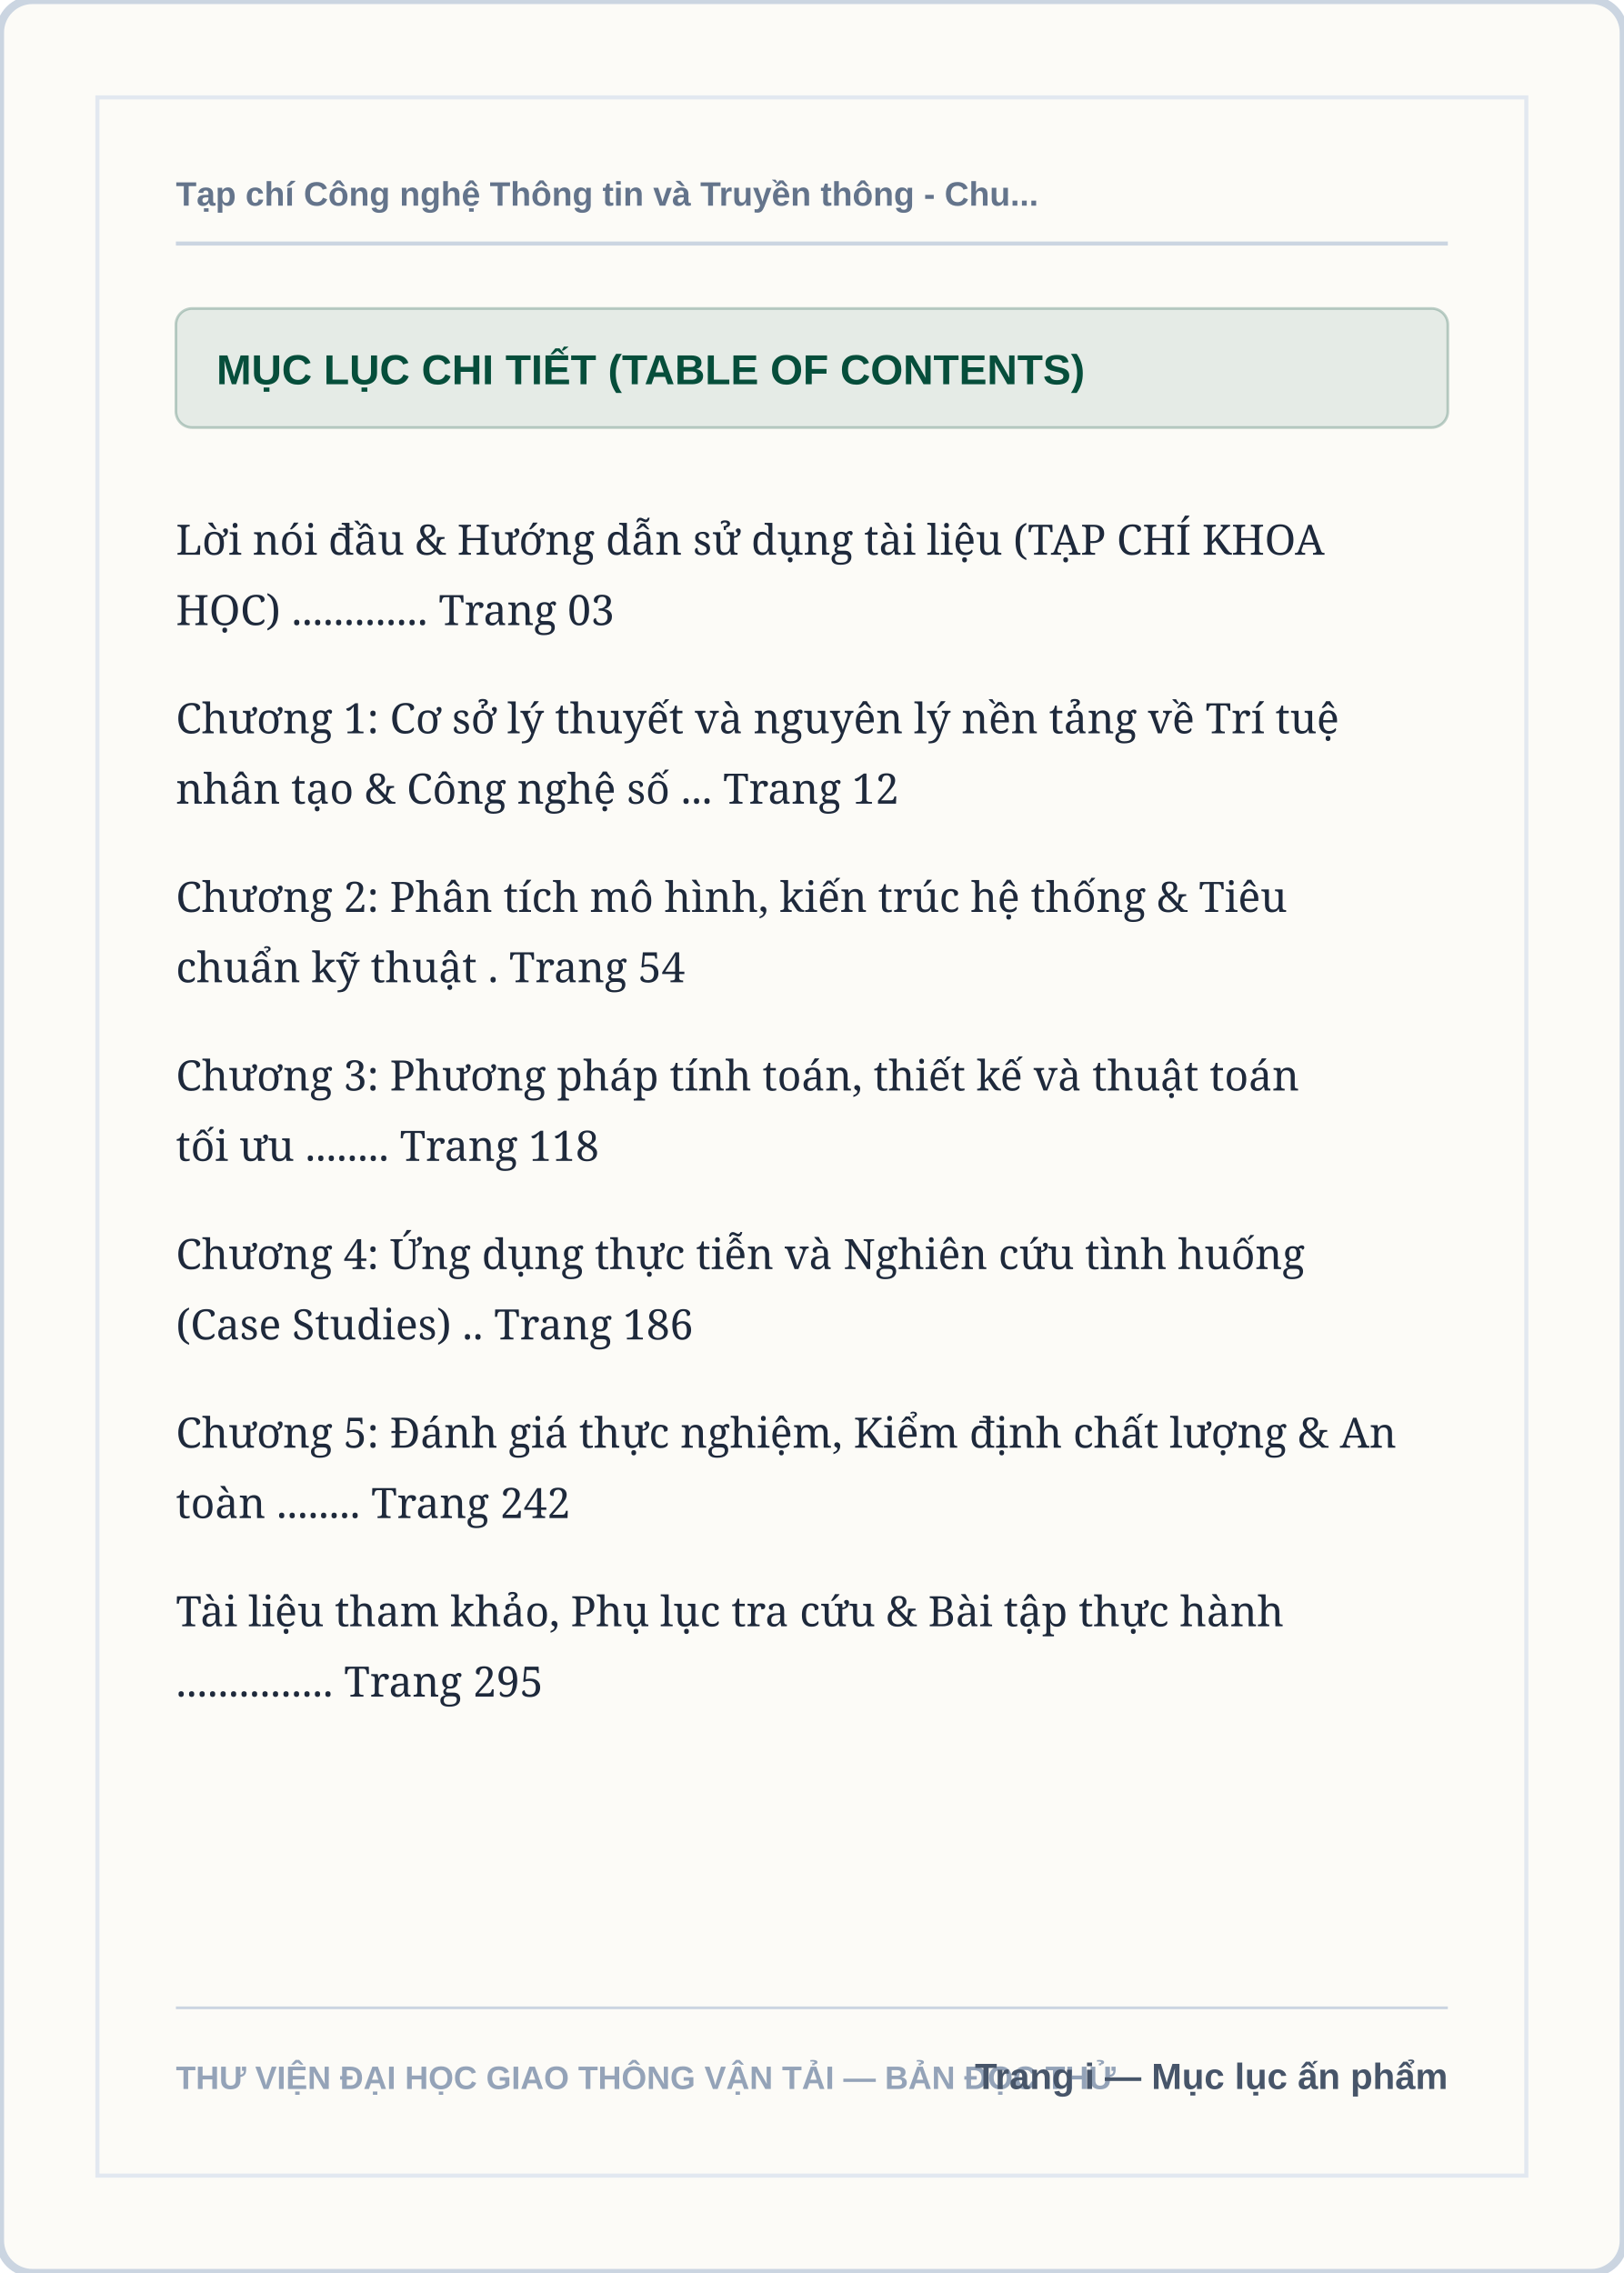
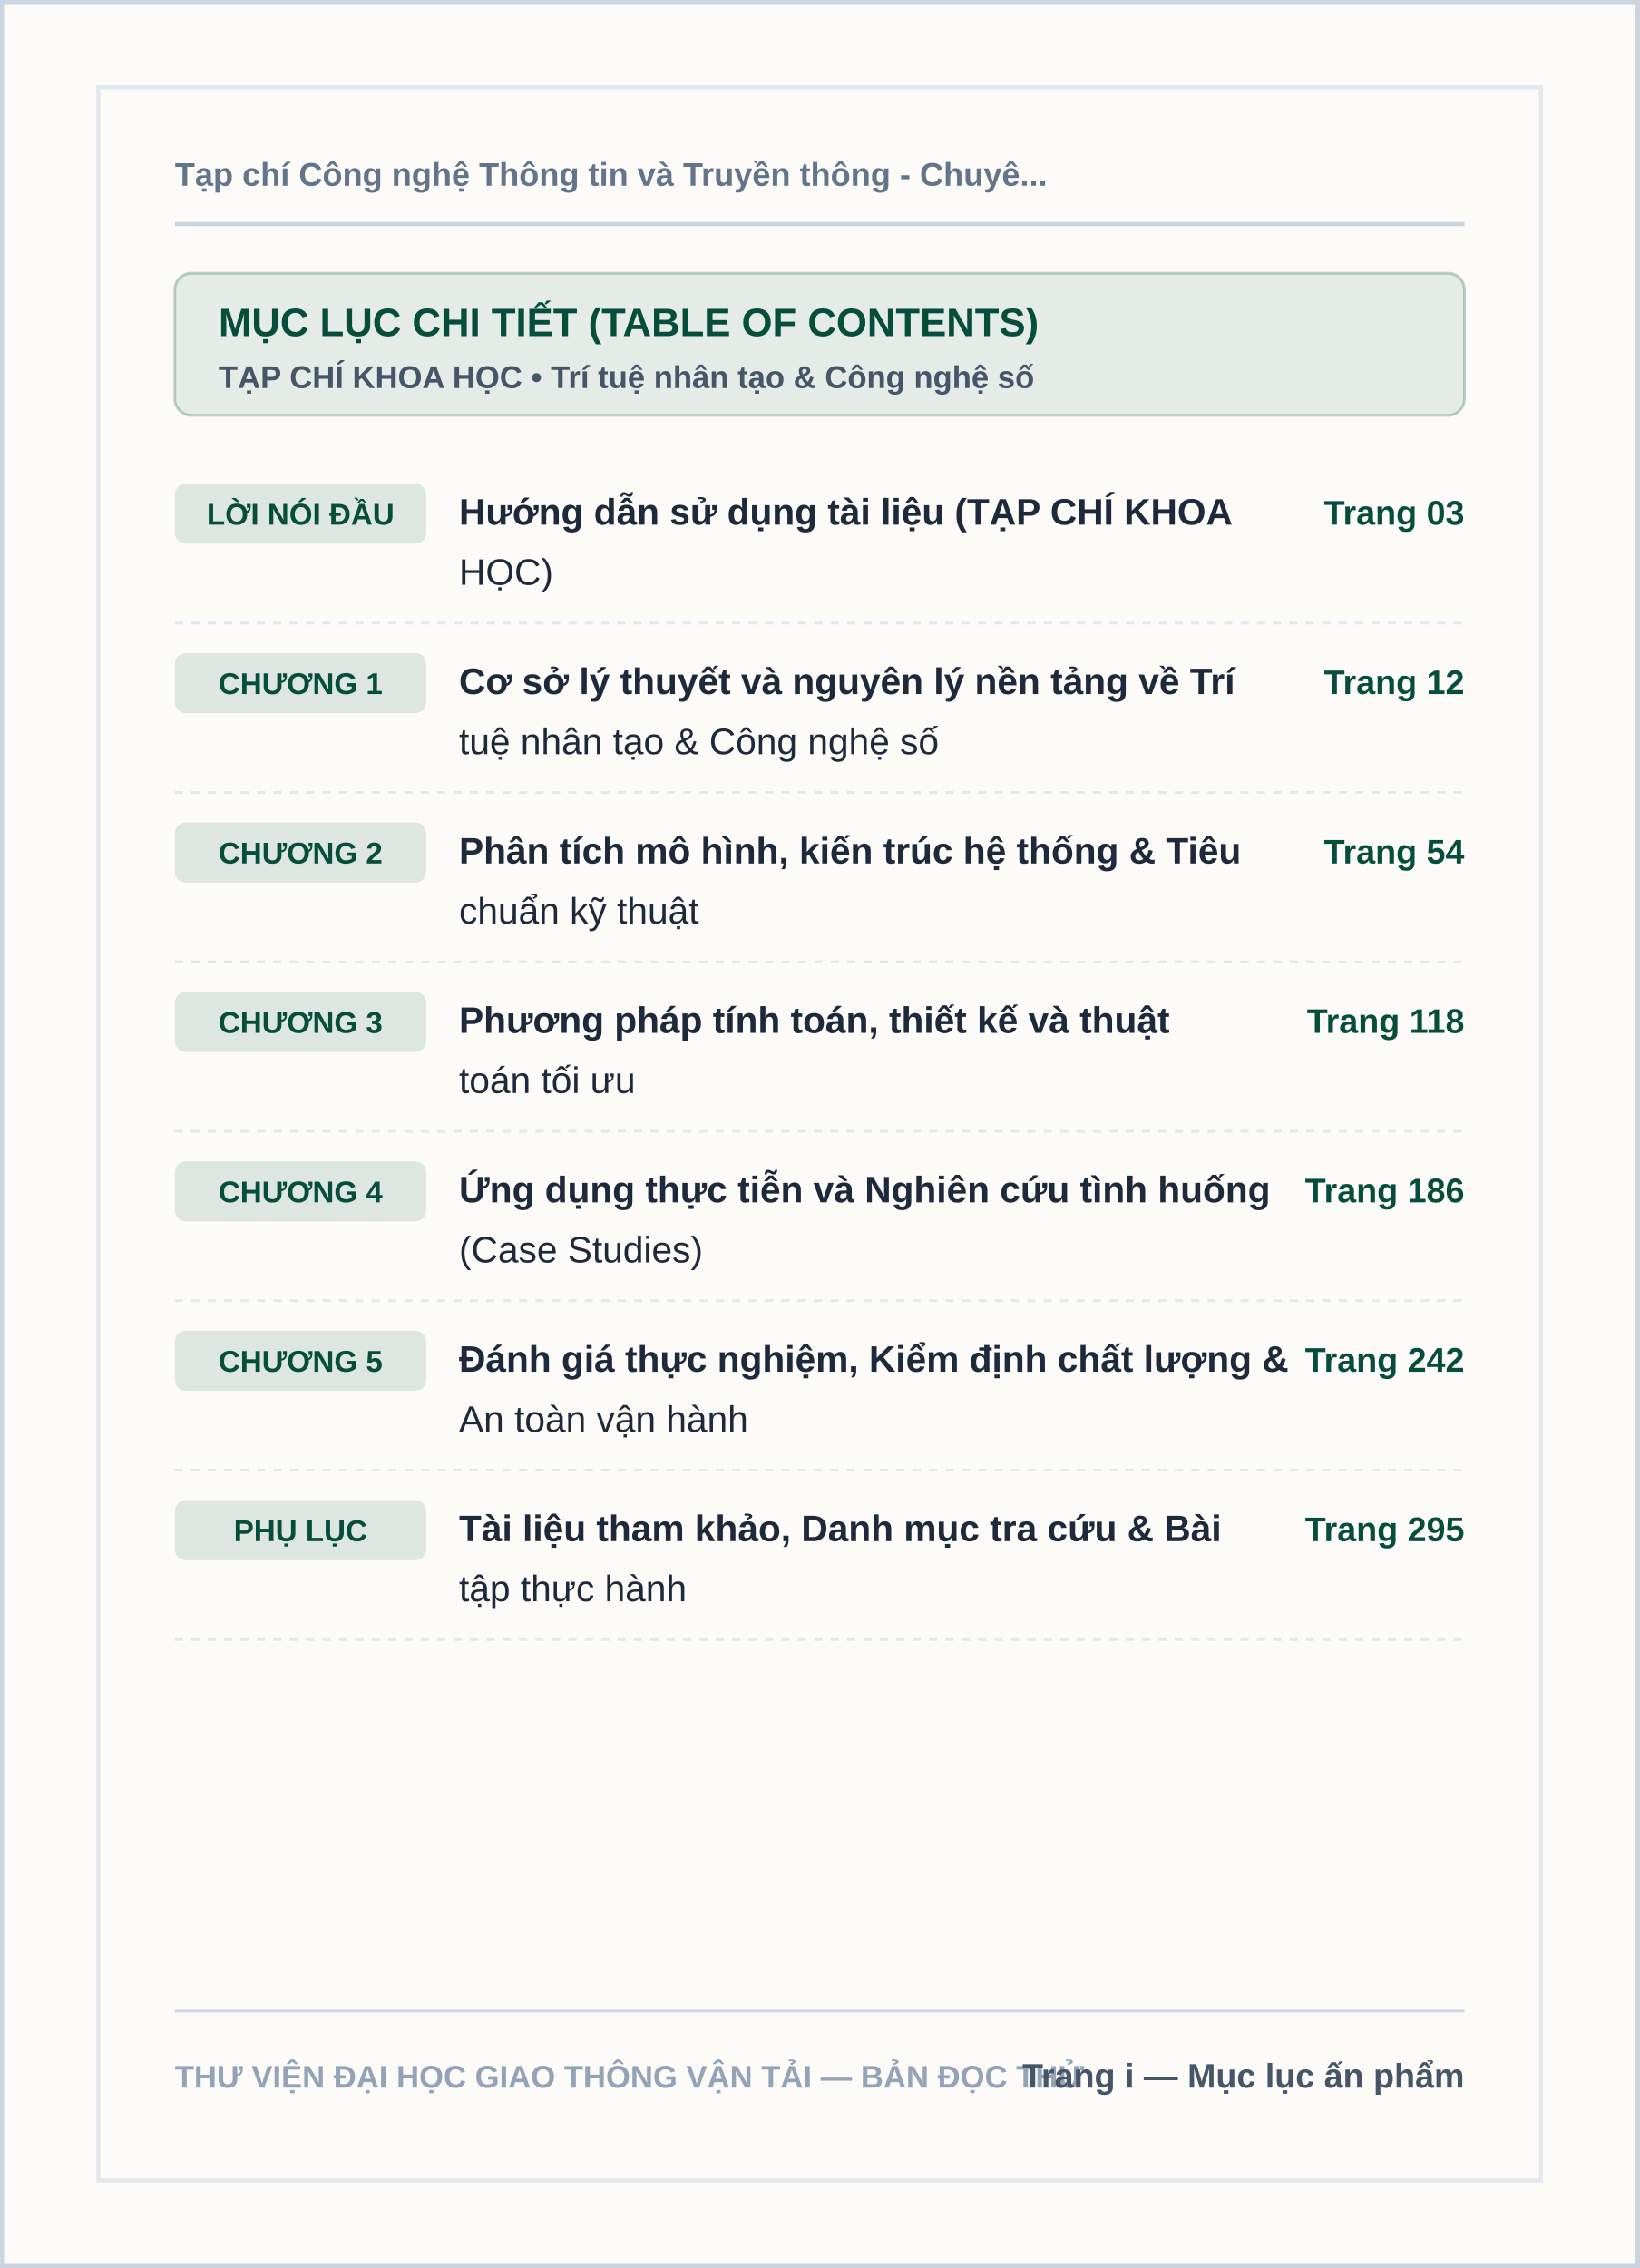
- <svg xmlns="http://www.w3.org/2000/svg" viewBox="0 0 600 840" width="600" height="840">
-   <rect width="600" height="840" rx="12" fill="#FCFBF7" stroke="#CBD5E1" stroke-width="3" />
-   <rect x="36" y="36" width="528" height="768" fill="none" stroke="#E2E8F0" stroke-width="1.5" />
-   <text x="65" y="76" font-family="Segoe UI, Arial, sans-serif" font-size="12.5" font-weight="700" fill="#64748B">Tạp chí Công nghệ Thông tin và Truyền thông - Chu...</text>
-   <line x1="65" y1="90" x2="535" y2="90" stroke="#CBD5E1" stroke-width="1.5" />
-   <rect x="65" y="114" width="470" height="44" rx="6" fill="#064E3B" fill-opacity="0.09" stroke="#064E3B" stroke-opacity="0.25" />
-   <text x="80" y="142" font-family="Segoe UI, Arial, sans-serif" font-size="15.5" font-weight="700" fill="#064E3B">MỤC LỤC CHI TIẾT (TABLE OF CONTENTS)</text>
-   <text x="65" y="205" font-family="Georgia, serif" font-size="15.5" fill="#1E293B">Lời nói đầu &amp; Hướng dẫn sử dụng tài liệu (TẠP CHÍ KHOA</text>
-   <text x="65" y="231" font-family="Georgia, serif" font-size="15.5" fill="#1E293B">HỌC) ............. Trang 03</text>
-   <text x="65" y="271" font-family="Georgia, serif" font-size="15.5" fill="#1E293B">Chương 1: Cơ sở lý thuyết và nguyên lý nền tảng về Trí tuệ</text>
-   <text x="65" y="297" font-family="Georgia, serif" font-size="15.5" fill="#1E293B">nhân tạo &amp; Công nghệ số ... Trang 12</text>
-   <text x="65" y="337" font-family="Georgia, serif" font-size="15.5" fill="#1E293B">Chương 2: Phân tích mô hình, kiến trúc hệ thống &amp; Tiêu</text>
-   <text x="65" y="363" font-family="Georgia, serif" font-size="15.5" fill="#1E293B">chuẩn kỹ thuật . Trang 54</text>
-   <text x="65" y="403" font-family="Georgia, serif" font-size="15.5" fill="#1E293B">Chương 3: Phương pháp tính toán, thiết kế và thuật toán</text>
-   <text x="65" y="429" font-family="Georgia, serif" font-size="15.5" fill="#1E293B">tối ưu ........ Trang 118</text>
-   <text x="65" y="469" font-family="Georgia, serif" font-size="15.5" fill="#1E293B">Chương 4: Ứng dụng thực tiễn và Nghiên cứu tình huống</text>
-   <text x="65" y="495" font-family="Georgia, serif" font-size="15.5" fill="#1E293B">(Case Studies) .. Trang 186</text>
-   <text x="65" y="535" font-family="Georgia, serif" font-size="15.5" fill="#1E293B">Chương 5: Đánh giá thực nghiệm, Kiểm định chất lượng &amp; An</text>
-   <text x="65" y="561" font-family="Georgia, serif" font-size="15.5" fill="#1E293B">toàn ........ Trang 242</text>
-   <text x="65" y="601" font-family="Georgia, serif" font-size="15.5" fill="#1E293B">Tài liệu tham khảo, Phụ lục tra cứu &amp; Bài tập thực hành</text>
-   <text x="65" y="627" font-family="Georgia, serif" font-size="15.5" fill="#1E293B">............... Trang 295</text>
-   <line x1="65" y1="742" x2="535" y2="742" stroke="#CBD5E1" stroke-width="1" />
-   <text x="65" y="772" font-family="Segoe UI, Arial, sans-serif" font-size="12" font-weight="600" fill="#94A3B8">THƯ VIỆN ĐẠI HỌC GIAO THÔNG VẬN TẢI — BẢN ĐỌC THỬ</text>
-   <text x="535" y="772" font-family="Segoe UI, Arial, sans-serif" font-size="13.5" font-weight="700" fill="#475569" text-anchor="end">Trang i — Mục lục ấn phẩm</text>
+ <svg xmlns="http://www.w3.org/2000/svg" viewBox="0 0 600 830" width="600" height="830">
+   <defs>
+     <clipPath id="tocClip">
+       <rect x="40" y="36" width="520" height="758" />
+     </clipPath>
+   </defs>
+   <rect width="600" height="830" fill="#FCFBF7" stroke="#CBD5E1" stroke-width="3" />
+   <rect x="36" y="32" width="528" height="766" fill="none" stroke="#E2E8F0" stroke-width="1.5" />
+   <g clip-path="url(#tocClip)">
+     <text x="64" y="68" font-family="'Segoe UI', Arial, sans-serif" font-size="12" font-weight="700" fill="#64748B">Tạp chí Công nghệ Thông tin và Truyền thông - Chuyê...</text>
+     <line x1="64" y1="82" x2="536" y2="82" stroke="#CBD5E1" stroke-width="1.5" />
+     <rect x="64" y="100" width="472" height="52" rx="6" fill="#064E3B" fill-opacity="0.09" stroke="#064E3B" stroke-opacity="0.25" />
+     <text x="80" y="123" font-family="'Segoe UI', Arial, sans-serif" font-size="14.5" font-weight="700" fill="#064E3B">MỤC LỤC CHI TIẾT (TABLE OF CONTENTS)</text>
+     <text x="80" y="142" font-family="'Segoe UI', Arial, sans-serif" font-size="11.5" font-weight="600" fill="#475569">TẠP CHÍ KHOA HỌC • Trí tuệ nhân tạo &amp; Công nghệ số</text>
+     <rect x="64" y="177" width="92" height="22" rx="4" fill="#064E3B" fill-opacity="0.12" />
+     <text x="110" y="192" font-family="'Segoe UI', Arial, sans-serif" font-size="11" font-weight="700" fill="#064E3B" text-anchor="middle">LỜI NÓI ĐẦU</text>
+     <text x="536" y="192" font-family="'Segoe UI', Arial, sans-serif" font-size="12.5" font-weight="700" fill="#064E3B" text-anchor="end">Trang 03</text>
+     <text x="168" y="192" font-family="'Segoe UI', Arial, sans-serif" font-size="13.5" font-weight="600" fill="#1E293B">Hướng dẫn sử dụng tài liệu (TẠP CHÍ KHOA</text>
+     <text x="168" y="214" font-family="'Segoe UI', Arial, sans-serif" font-size="13.5" font-weight="400" fill="#1E293B">HỌC)</text>
+     <line x1="64" y1="228" x2="536" y2="228" stroke="#E2E8F0" stroke-width="1" stroke-dasharray="3,3" />
+     <rect x="64" y="239" width="92" height="22" rx="4" fill="#064E3B" fill-opacity="0.12" />
+     <text x="110" y="254" font-family="'Segoe UI', Arial, sans-serif" font-size="11" font-weight="700" fill="#064E3B" text-anchor="middle">CHƯƠNG 1</text>
+     <text x="536" y="254" font-family="'Segoe UI', Arial, sans-serif" font-size="12.5" font-weight="700" fill="#064E3B" text-anchor="end">Trang 12</text>
+     <text x="168" y="254" font-family="'Segoe UI', Arial, sans-serif" font-size="13.5" font-weight="600" fill="#1E293B">Cơ sở lý thuyết và nguyên lý nền tảng về Trí</text>
+     <text x="168" y="276" font-family="'Segoe UI', Arial, sans-serif" font-size="13.5" font-weight="400" fill="#1E293B">tuệ nhân tạo &amp; Công nghệ số</text>
+     <line x1="64" y1="290" x2="536" y2="290" stroke="#E2E8F0" stroke-width="1" stroke-dasharray="3,3" />
+     <rect x="64" y="301" width="92" height="22" rx="4" fill="#064E3B" fill-opacity="0.12" />
+     <text x="110" y="316" font-family="'Segoe UI', Arial, sans-serif" font-size="11" font-weight="700" fill="#064E3B" text-anchor="middle">CHƯƠNG 2</text>
+     <text x="536" y="316" font-family="'Segoe UI', Arial, sans-serif" font-size="12.5" font-weight="700" fill="#064E3B" text-anchor="end">Trang 54</text>
+     <text x="168" y="316" font-family="'Segoe UI', Arial, sans-serif" font-size="13.5" font-weight="600" fill="#1E293B">Phân tích mô hình, kiến trúc hệ thống &amp; Tiêu</text>
+     <text x="168" y="338" font-family="'Segoe UI', Arial, sans-serif" font-size="13.5" font-weight="400" fill="#1E293B">chuẩn kỹ thuật</text>
+     <line x1="64" y1="352" x2="536" y2="352" stroke="#E2E8F0" stroke-width="1" stroke-dasharray="3,3" />
+     <rect x="64" y="363" width="92" height="22" rx="4" fill="#064E3B" fill-opacity="0.12" />
+     <text x="110" y="378" font-family="'Segoe UI', Arial, sans-serif" font-size="11" font-weight="700" fill="#064E3B" text-anchor="middle">CHƯƠNG 3</text>
+     <text x="536" y="378" font-family="'Segoe UI', Arial, sans-serif" font-size="12.5" font-weight="700" fill="#064E3B" text-anchor="end">Trang 118</text>
+     <text x="168" y="378" font-family="'Segoe UI', Arial, sans-serif" font-size="13.5" font-weight="600" fill="#1E293B">Phương pháp tính toán, thiết kế và thuật</text>
+     <text x="168" y="400" font-family="'Segoe UI', Arial, sans-serif" font-size="13.5" font-weight="400" fill="#1E293B">toán tối ưu</text>
+     <line x1="64" y1="414" x2="536" y2="414" stroke="#E2E8F0" stroke-width="1" stroke-dasharray="3,3" />
+     <rect x="64" y="425" width="92" height="22" rx="4" fill="#064E3B" fill-opacity="0.12" />
+     <text x="110" y="440" font-family="'Segoe UI', Arial, sans-serif" font-size="11" font-weight="700" fill="#064E3B" text-anchor="middle">CHƯƠNG 4</text>
+     <text x="536" y="440" font-family="'Segoe UI', Arial, sans-serif" font-size="12.5" font-weight="700" fill="#064E3B" text-anchor="end">Trang 186</text>
+     <text x="168" y="440" font-family="'Segoe UI', Arial, sans-serif" font-size="13.5" font-weight="600" fill="#1E293B">Ứng dụng thực tiễn và Nghiên cứu tình huống</text>
+     <text x="168" y="462" font-family="'Segoe UI', Arial, sans-serif" font-size="13.5" font-weight="400" fill="#1E293B">(Case Studies)</text>
+     <line x1="64" y1="476" x2="536" y2="476" stroke="#E2E8F0" stroke-width="1" stroke-dasharray="3,3" />
+     <rect x="64" y="487" width="92" height="22" rx="4" fill="#064E3B" fill-opacity="0.12" />
+     <text x="110" y="502" font-family="'Segoe UI', Arial, sans-serif" font-size="11" font-weight="700" fill="#064E3B" text-anchor="middle">CHƯƠNG 5</text>
+     <text x="536" y="502" font-family="'Segoe UI', Arial, sans-serif" font-size="12.5" font-weight="700" fill="#064E3B" text-anchor="end">Trang 242</text>
+     <text x="168" y="502" font-family="'Segoe UI', Arial, sans-serif" font-size="13.5" font-weight="600" fill="#1E293B">Đánh giá thực nghiệm, Kiểm định chất lượng &amp;</text>
+     <text x="168" y="524" font-family="'Segoe UI', Arial, sans-serif" font-size="13.5" font-weight="400" fill="#1E293B">An toàn vận hành</text>
+     <line x1="64" y1="538" x2="536" y2="538" stroke="#E2E8F0" stroke-width="1" stroke-dasharray="3,3" />
+     <rect x="64" y="549" width="92" height="22" rx="4" fill="#064E3B" fill-opacity="0.12" />
+     <text x="110" y="564" font-family="'Segoe UI', Arial, sans-serif" font-size="11" font-weight="700" fill="#064E3B" text-anchor="middle">PHỤ LỤC</text>
+     <text x="536" y="564" font-family="'Segoe UI', Arial, sans-serif" font-size="12.5" font-weight="700" fill="#064E3B" text-anchor="end">Trang 295</text>
+     <text x="168" y="564" font-family="'Segoe UI', Arial, sans-serif" font-size="13.5" font-weight="600" fill="#1E293B">Tài liệu tham khảo, Danh mục tra cứu &amp; Bài</text>
+     <text x="168" y="586" font-family="'Segoe UI', Arial, sans-serif" font-size="13.5" font-weight="400" fill="#1E293B">tập thực hành</text>
+     <line x1="64" y1="600" x2="536" y2="600" stroke="#E2E8F0" stroke-width="1" stroke-dasharray="3,3" />
+     <line x1="64" y1="736" x2="536" y2="736" stroke="#CBD5E1" stroke-width="1" />
+     <text x="64" y="764" font-family="'Segoe UI', Arial, sans-serif" font-size="11.5" font-weight="600" fill="#94A3B8">THƯ VIỆN ĐẠI HỌC GIAO THÔNG VẬN TẢI — BẢN ĐỌC THỬ</text>
+     <text x="536" y="764" font-family="'Segoe UI', Arial, sans-serif" font-size="12.5" font-weight="700" fill="#475569" text-anchor="end">Trang i — Mục lục ấn phẩm</text>
+   </g>
</svg>
